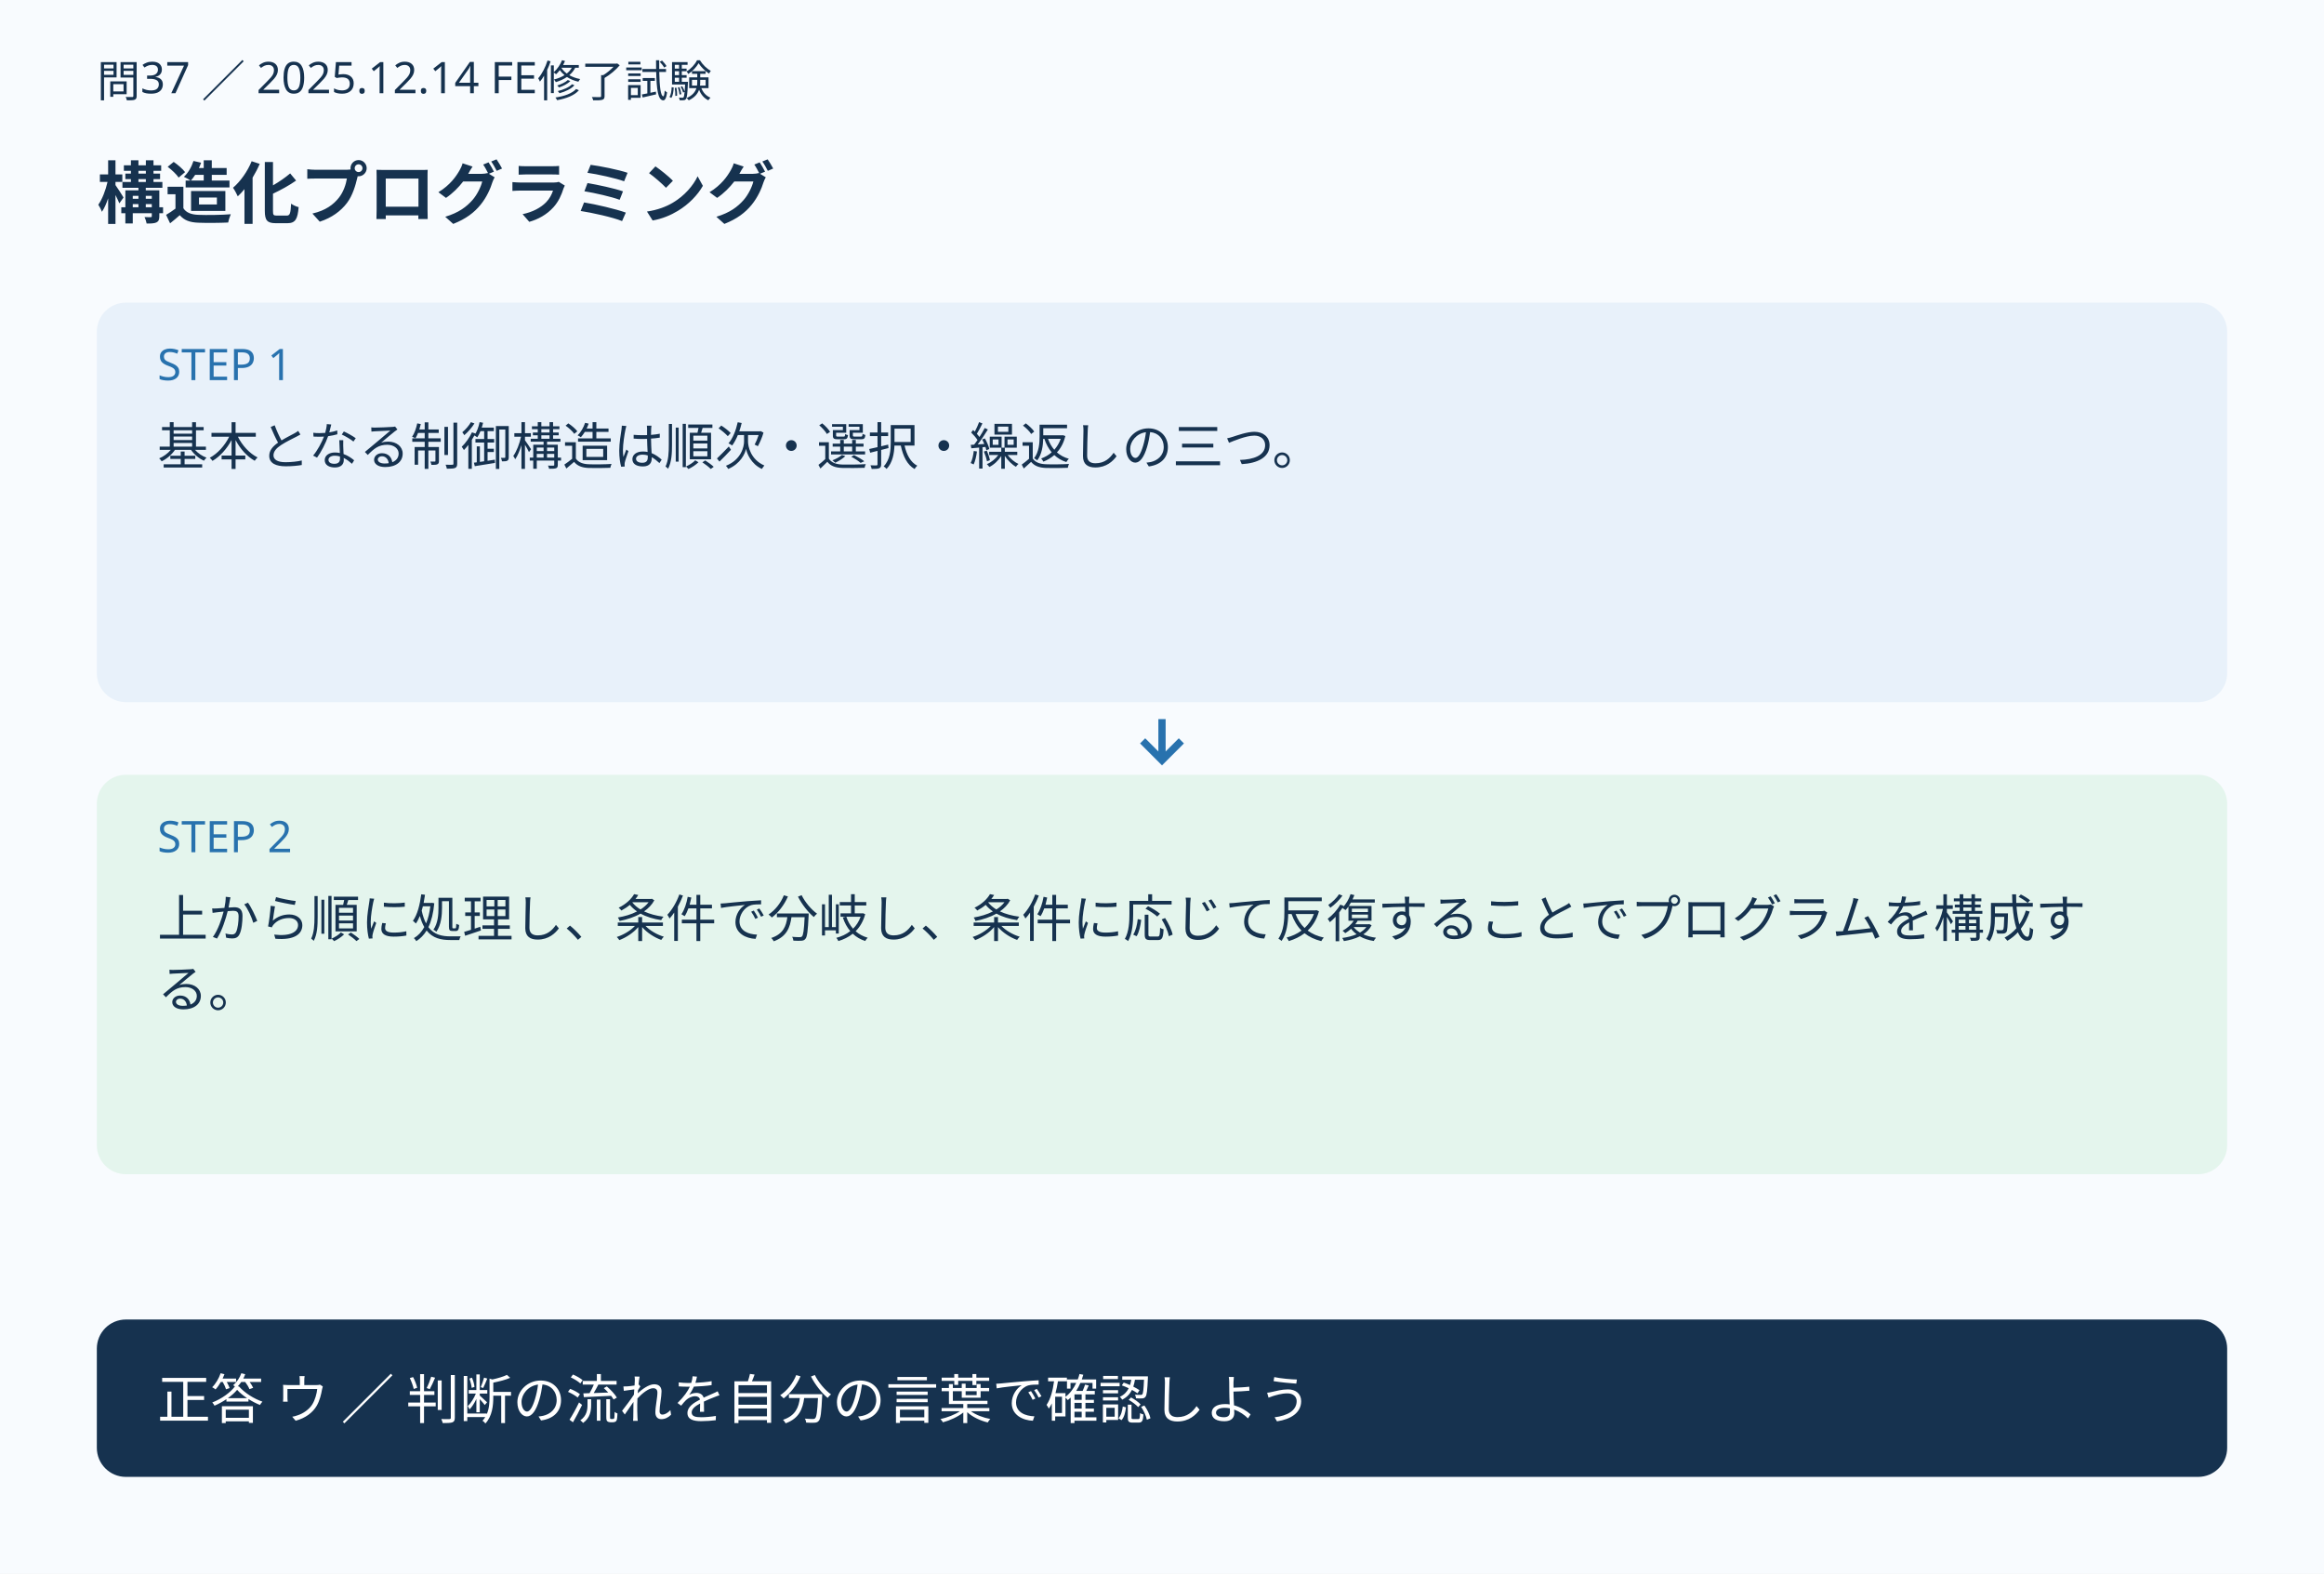
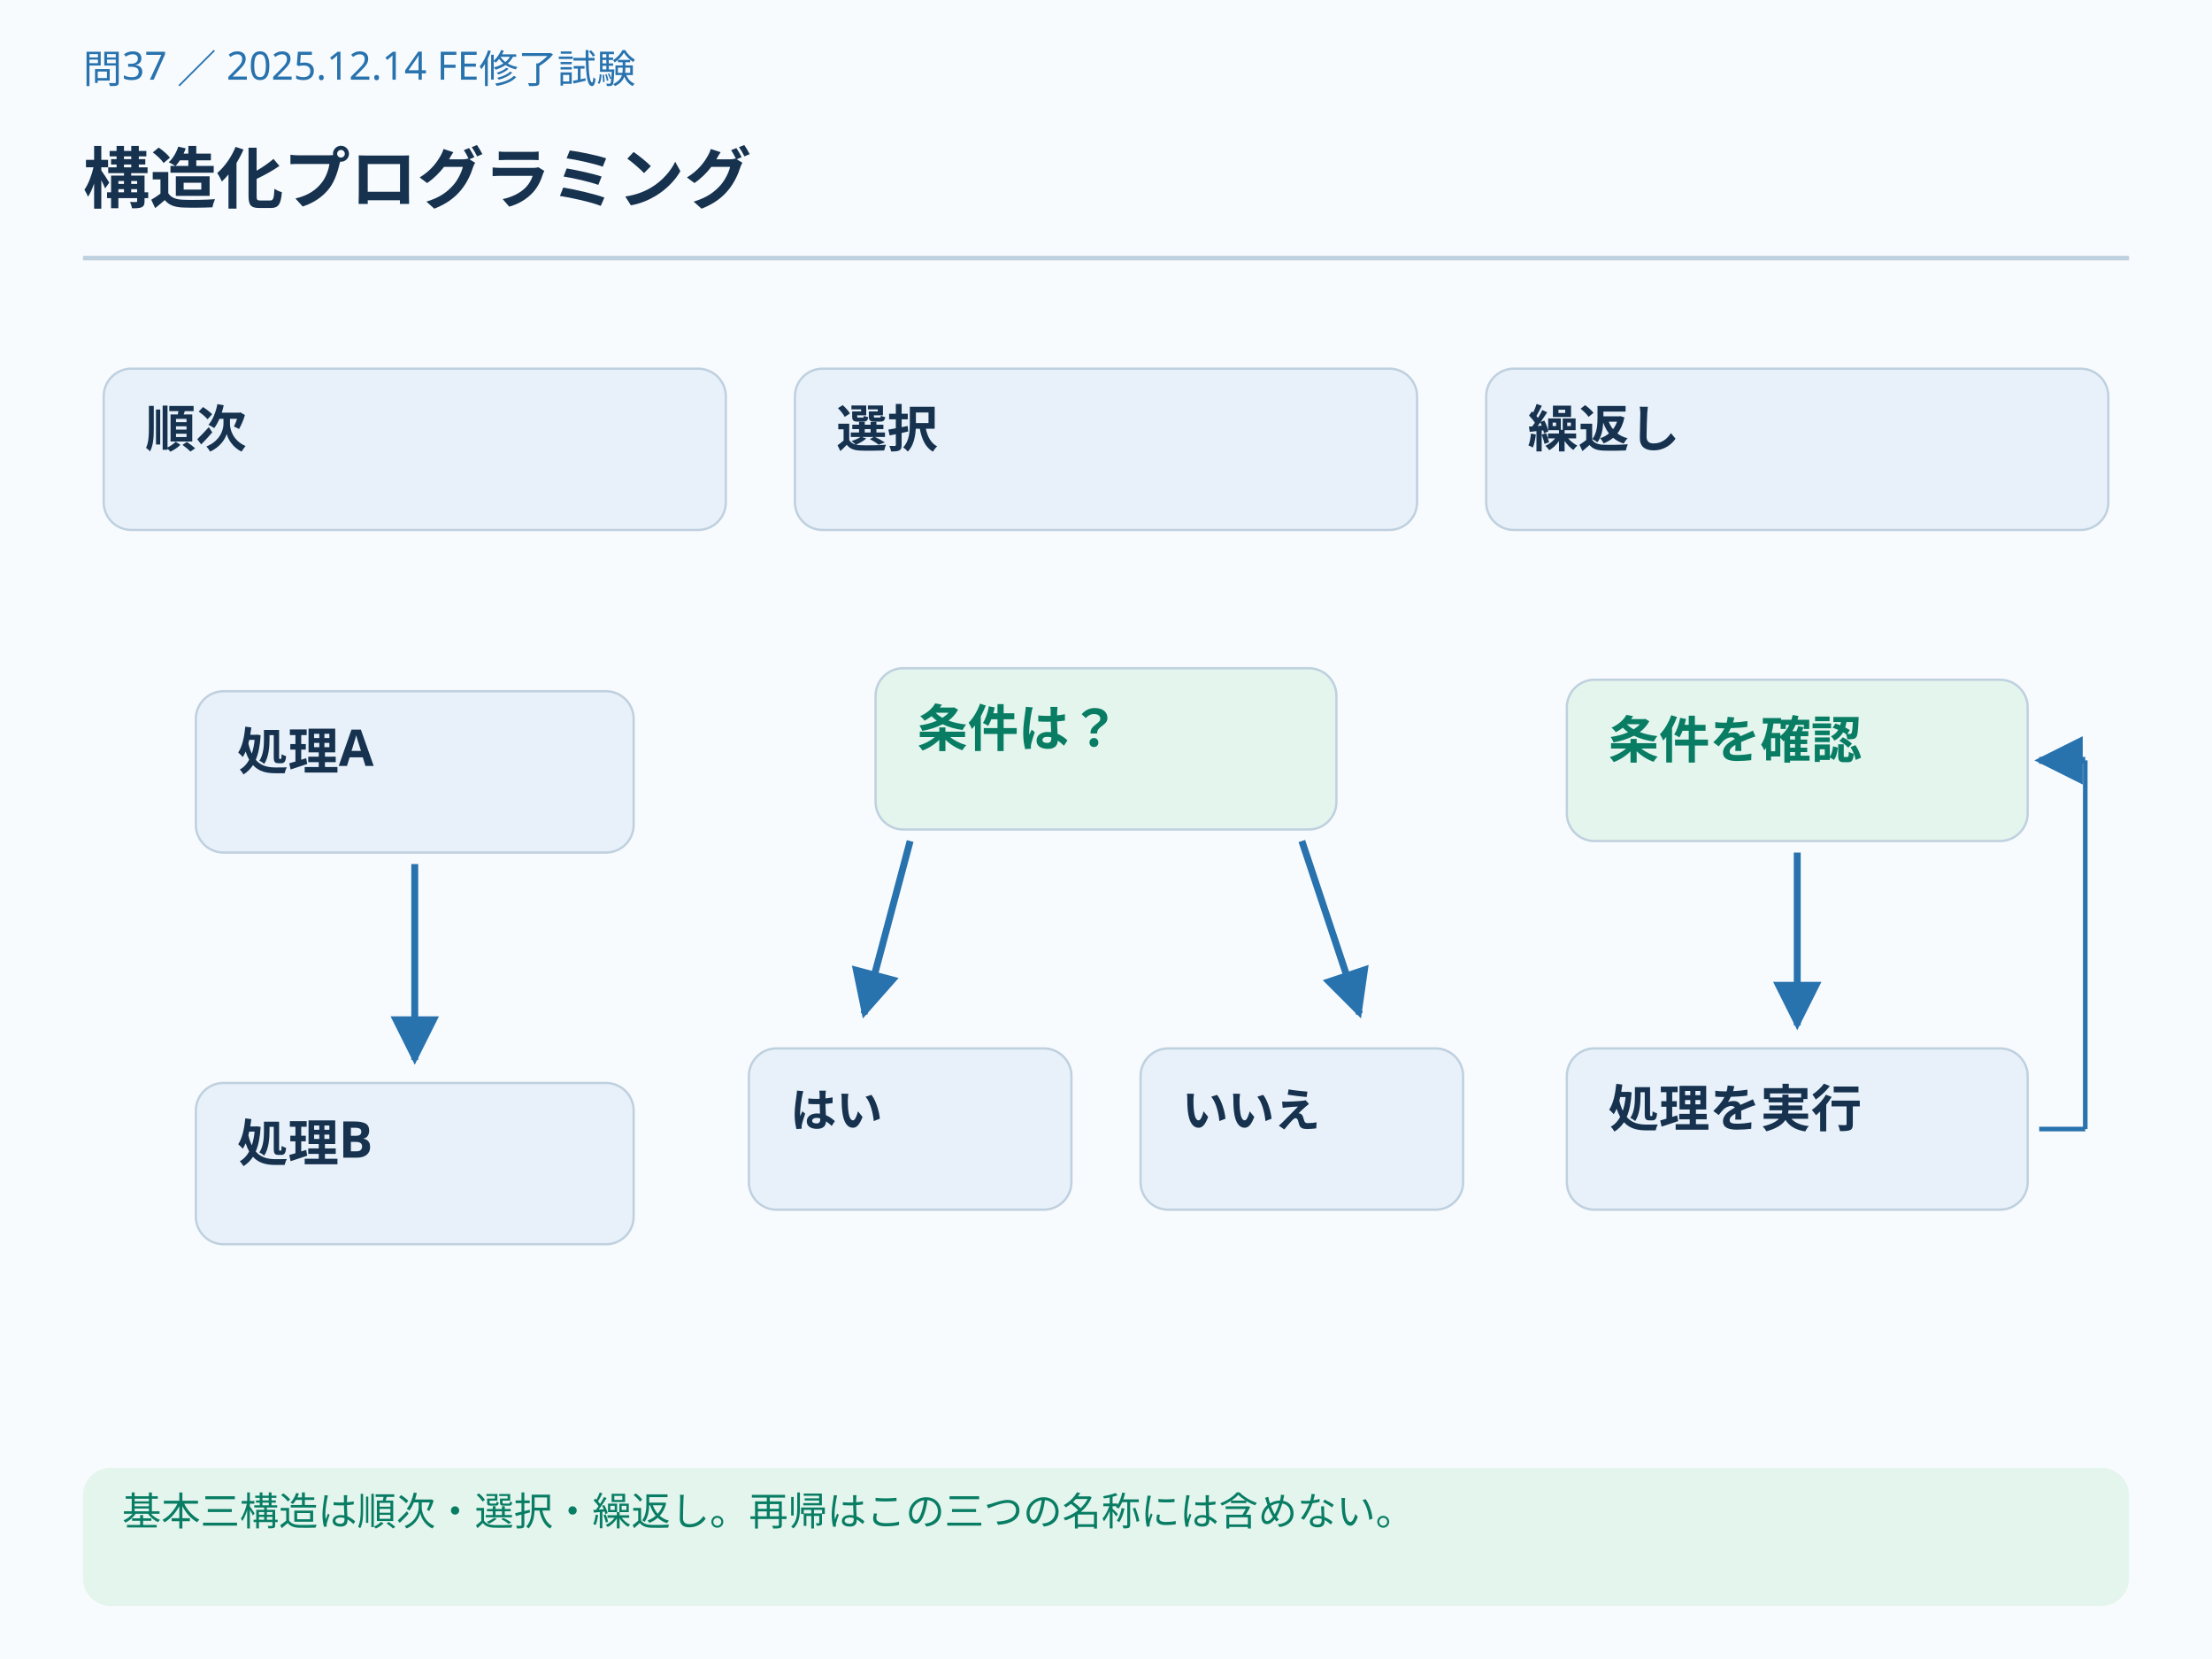
- <svg xmlns="http://www.w3.org/2000/svg" viewBox="0 0 960 650" role="img" aria-labelledby="t37">
-   <rect width="960" height="650" fill="#f8fbfe" />
+ <svg xmlns="http://www.w3.org/2000/svg" viewBox="0 0 960 720" role="img" aria-labelledby="title37 desc37">
+   <defs>
+     <marker id="arrow37" viewBox="0 0 10 10" refX="9" refY="5" markerWidth="7" markerHeight="7" orient="auto-start-reverse">
+       <path d="M0 0L10 5L0 10Z" fill="#2872ae" />
+     </marker>
+   </defs>
+   <rect width="960" height="720" fill="#f8fbfe" />
  <g font-family="Meiryo,Yu Gothic,sans-serif" fill="#16324f">
-     <text x="40" y="40" font-size="18">問37 ／ 2025.12.14 FE修了試験</text>
-     <text x="40" y="90" font-size="28" font-weight="bold">構造化プログラミング</text>
-     <rect x="40" y="125" width="880" height="165" rx="12" fill="#e8f1fa" />
-     <text x="65" y="157" font-size="18" fill="#2872ae">STEP 1</text>
-     <text x="65" y="192" font-size="21">基本となる制御構造は順次・選択・繰返しの三つ。</text>
-     <path d="M480 297v17m-8-8 8 8 8-8" fill="none" stroke="#2872ae" stroke-width="3" />
-     <rect x="40" y="320" width="880" height="165" rx="12" fill="#e4f5ed" />
-     <text x="65" y="352" font-size="18" fill="#2872ae">STEP 2</text>
-     <text x="65" y="387" font-size="21">上から順に処理し、条件で分岐し、条件に応じて反復することでプログラムを構成す</text>
-     <text x="65" y="416" font-size="21">る。</text>
-     <rect x="40" y="545" width="880" height="65" rx="12" fill="#16324f" />
-     <text x="65" y="586" font-size="22" fill="white">正答 ウ ／ 判断の流れを自分の言葉で確認しよう</text>
+     <text x="36" y="36" font-size="17" fill="#2872ae" font-weight="400" text-anchor="start">問37 ／ 2025.12.14 FE修了試験</text>
+     <text x="36" y="88" font-size="29" fill="#16324f" font-weight="700" text-anchor="start">構造化プログラミング</text>
+     <line x1="36" y1="112" x2="924" y2="112" stroke="#bfd0df" stroke-width="2" />
+     <rect x="45" y="160" width="270" height="70" rx="12" fill="#e8f1fa" stroke="#bfd0df" />
+     <text x="63" y="194" font-size="22" fill="#16324f" font-weight="700" text-anchor="start">順次</text>
+     <rect x="345" y="160" width="270" height="70" rx="12" fill="#e8f1fa" stroke="#bfd0df" />
+     <text x="363" y="194" font-size="22" fill="#16324f" font-weight="700" text-anchor="start">選択</text>
+     <rect x="645" y="160" width="270" height="70" rx="12" fill="#e8f1fa" stroke="#bfd0df" />
+     <text x="663" y="194" font-size="22" fill="#16324f" font-weight="700" text-anchor="start">繰返し</text>
+     <rect x="85" y="300" width="190" height="70" rx="12" fill="#e8f1fa" stroke="#bfd0df" />
+     <text x="103" y="334" font-size="22" fill="#16324f" font-weight="700" text-anchor="start">処理A</text>
+     <rect x="85" y="470" width="190" height="70" rx="12" fill="#e8f1fa" stroke="#bfd0df" />
+     <text x="103" y="504" font-size="22" fill="#16324f" font-weight="700" text-anchor="start">処理B</text>
+     <line x1="180" y1="375" x2="180" y2="460" stroke="#2872ae" stroke-width="3" marker-end="url(#arrow37)" />
+     <rect x="380" y="290" width="200" height="70" rx="12" fill="#e4f5ed" stroke="#bfd0df" />
+     <text x="398" y="324" font-size="22" fill="#087d64" font-weight="700" text-anchor="start">条件は？</text>
+     <line x1="395" y1="365" x2="375" y2="440" stroke="#2872ae" stroke-width="3" marker-end="url(#arrow37)" />
+     <line x1="565" y1="365" x2="590" y2="440" stroke="#2872ae" stroke-width="3" marker-end="url(#arrow37)" />
+     <rect x="325" y="455" width="140" height="70" rx="12" fill="#e8f1fa" stroke="#bfd0df" />
+     <text x="343" y="489" font-size="20" fill="#16324f" font-weight="700" text-anchor="start">はい</text>
+     <rect x="495" y="455" width="140" height="70" rx="12" fill="#e8f1fa" stroke="#bfd0df" />
+     <text x="513" y="489" font-size="20" fill="#16324f" font-weight="700" text-anchor="start">いいえ</text>
+     <rect x="680" y="295" width="200" height="70" rx="12" fill="#e4f5ed" stroke="#bfd0df" />
+     <text x="698" y="329" font-size="22" fill="#087d64" font-weight="700" text-anchor="start">条件を確認</text>
+     <rect x="680" y="455" width="200" height="70" rx="12" fill="#e8f1fa" stroke="#bfd0df" />
+     <text x="698" y="489" font-size="22" fill="#16324f" font-weight="700" text-anchor="start">処理を実行</text>
+     <line x1="780" y1="370" x2="780" y2="445" stroke="#2872ae" stroke-width="3" marker-end="url(#arrow37)" />
+     <line x1="885" y1="490" x2="905" y2="490" stroke="#2872ae" stroke-width="2" />
+     <line x1="905" y1="490" x2="905" y2="330" stroke="#2872ae" stroke-width="2" />
+     <line x1="905" y1="330" x2="885" y2="330" stroke="#2872ae" stroke-width="3" marker-end="url(#arrow37)" />
+     <rect x="36" y="637" width="888" height="60" rx="12" fill="#e4f5ed" stroke="none" />
+     <text x="53" y="662" font-size="17" fill="#087d64" font-weight="400" text-anchor="start">基本三構造は順次・選択・繰返し。再帰はこの三つの名称には含めない。</text>
  </g>
</svg>
